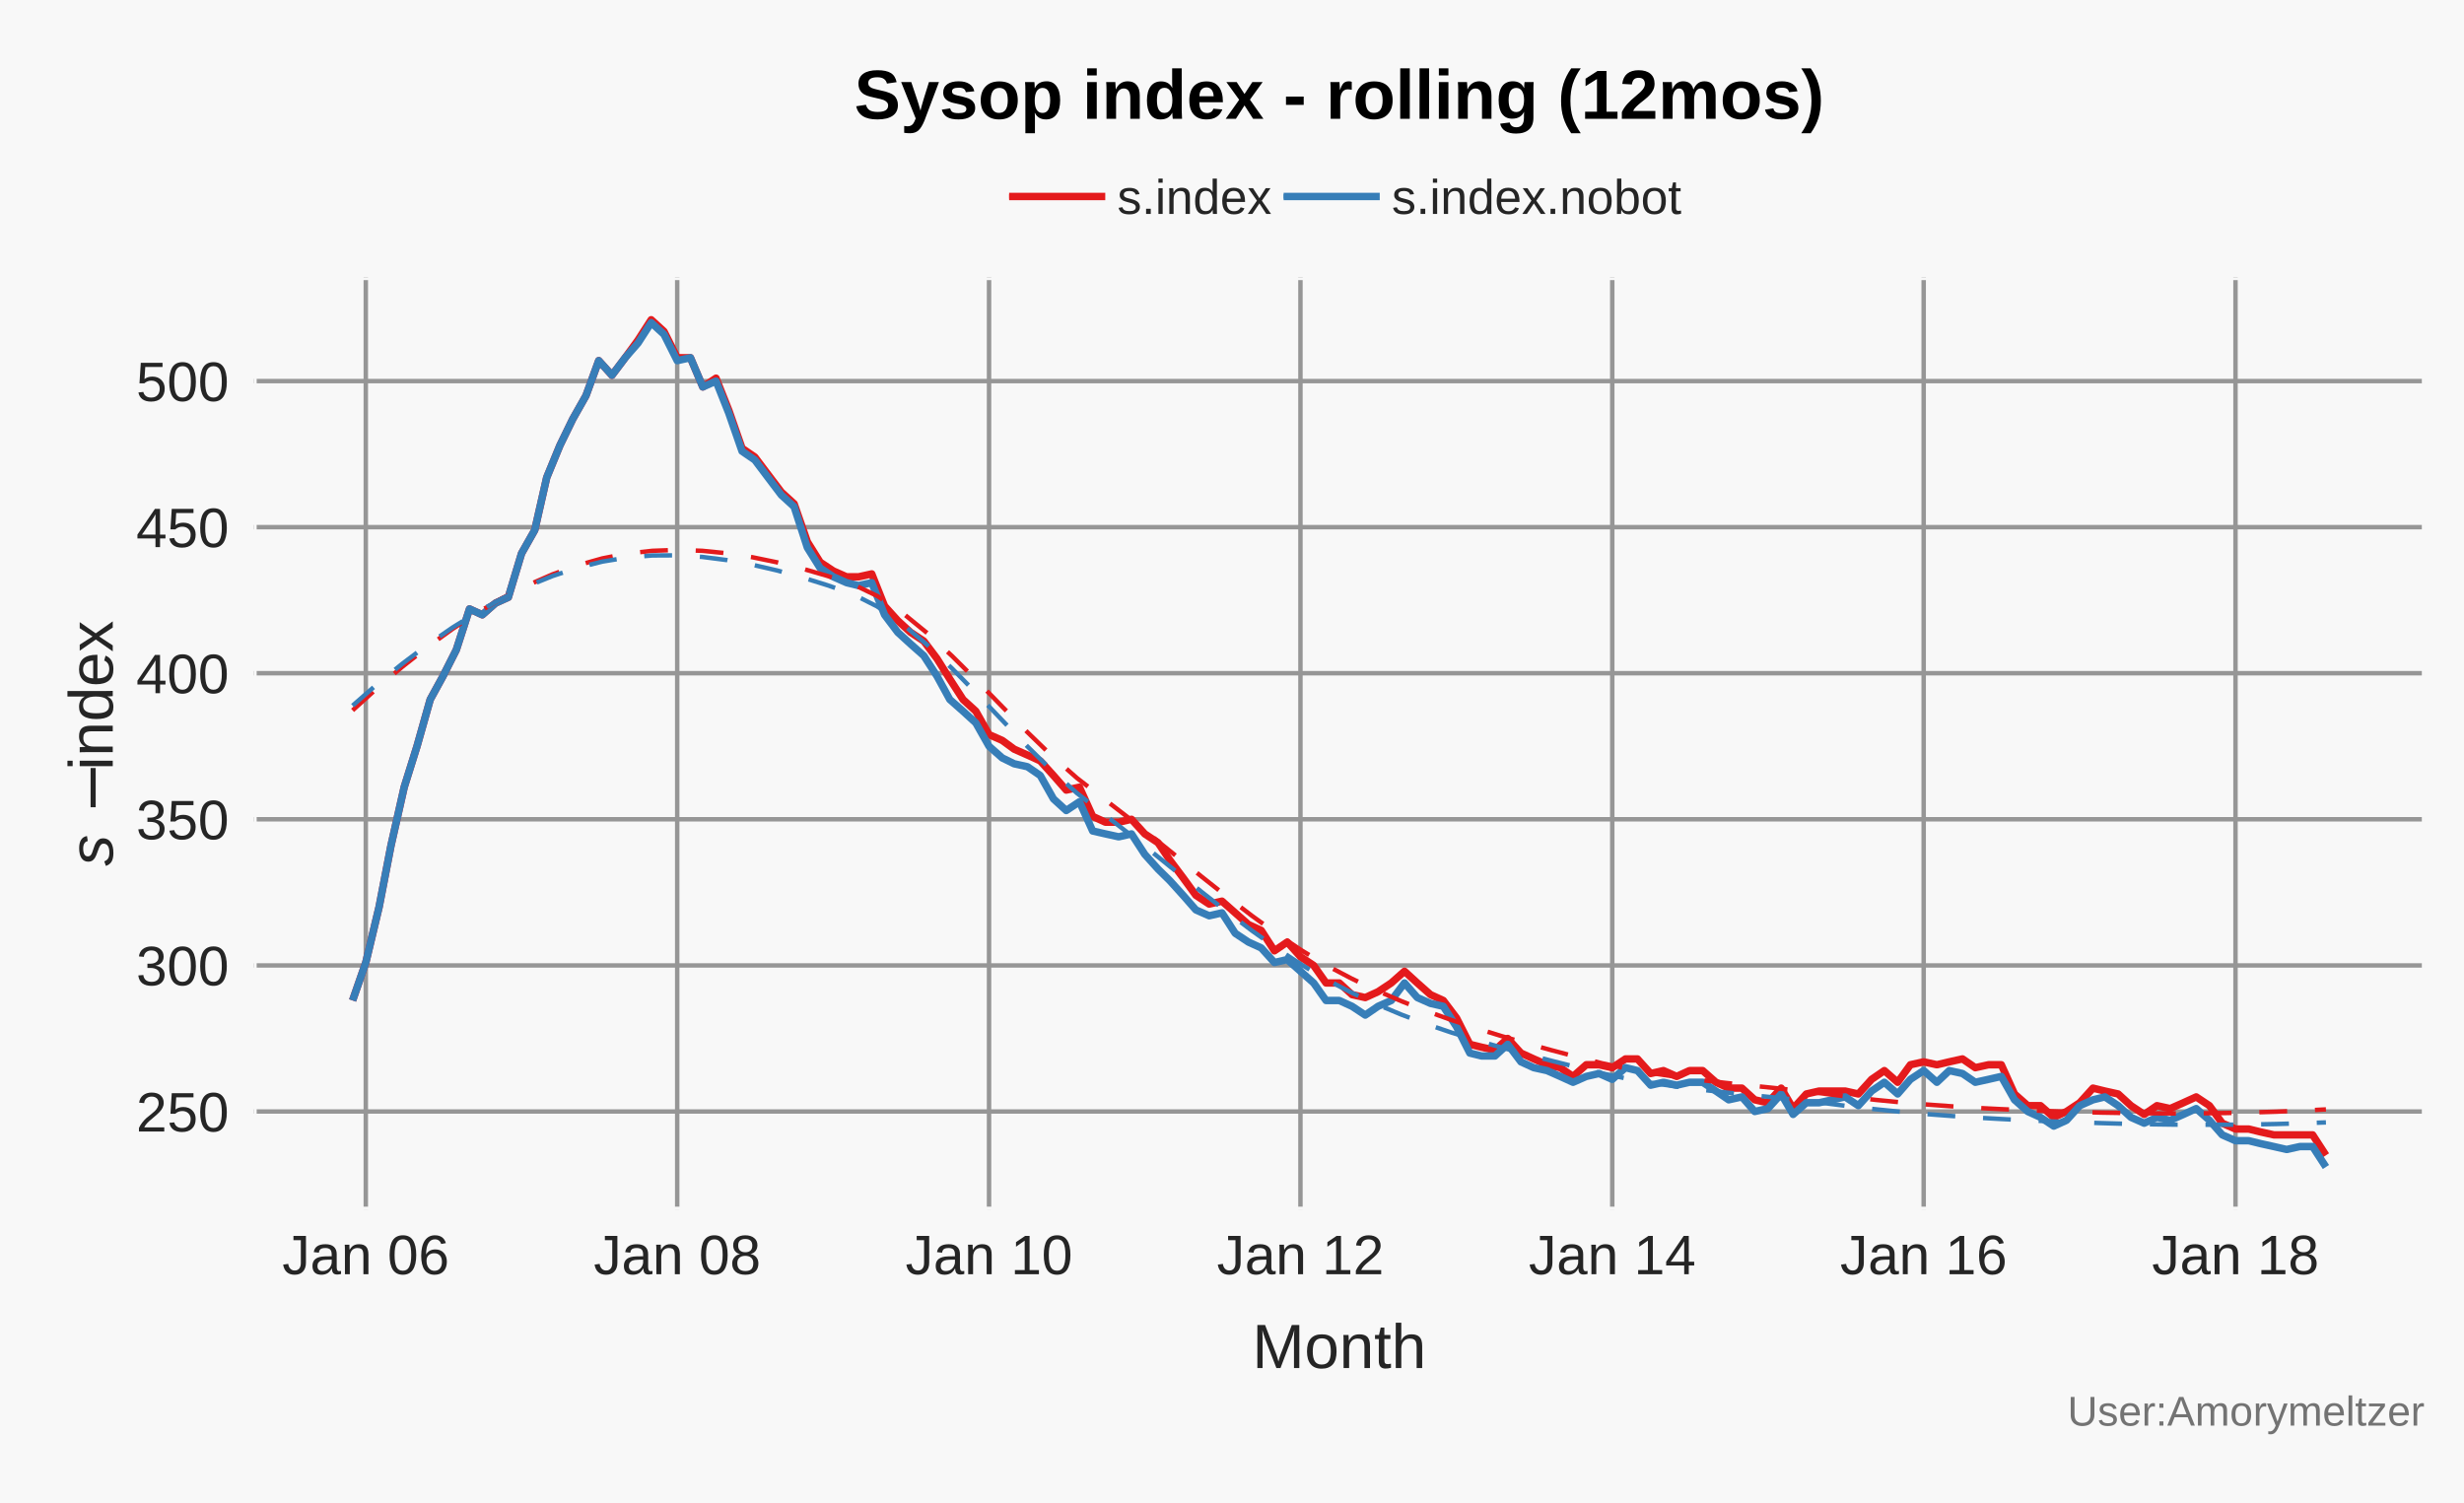
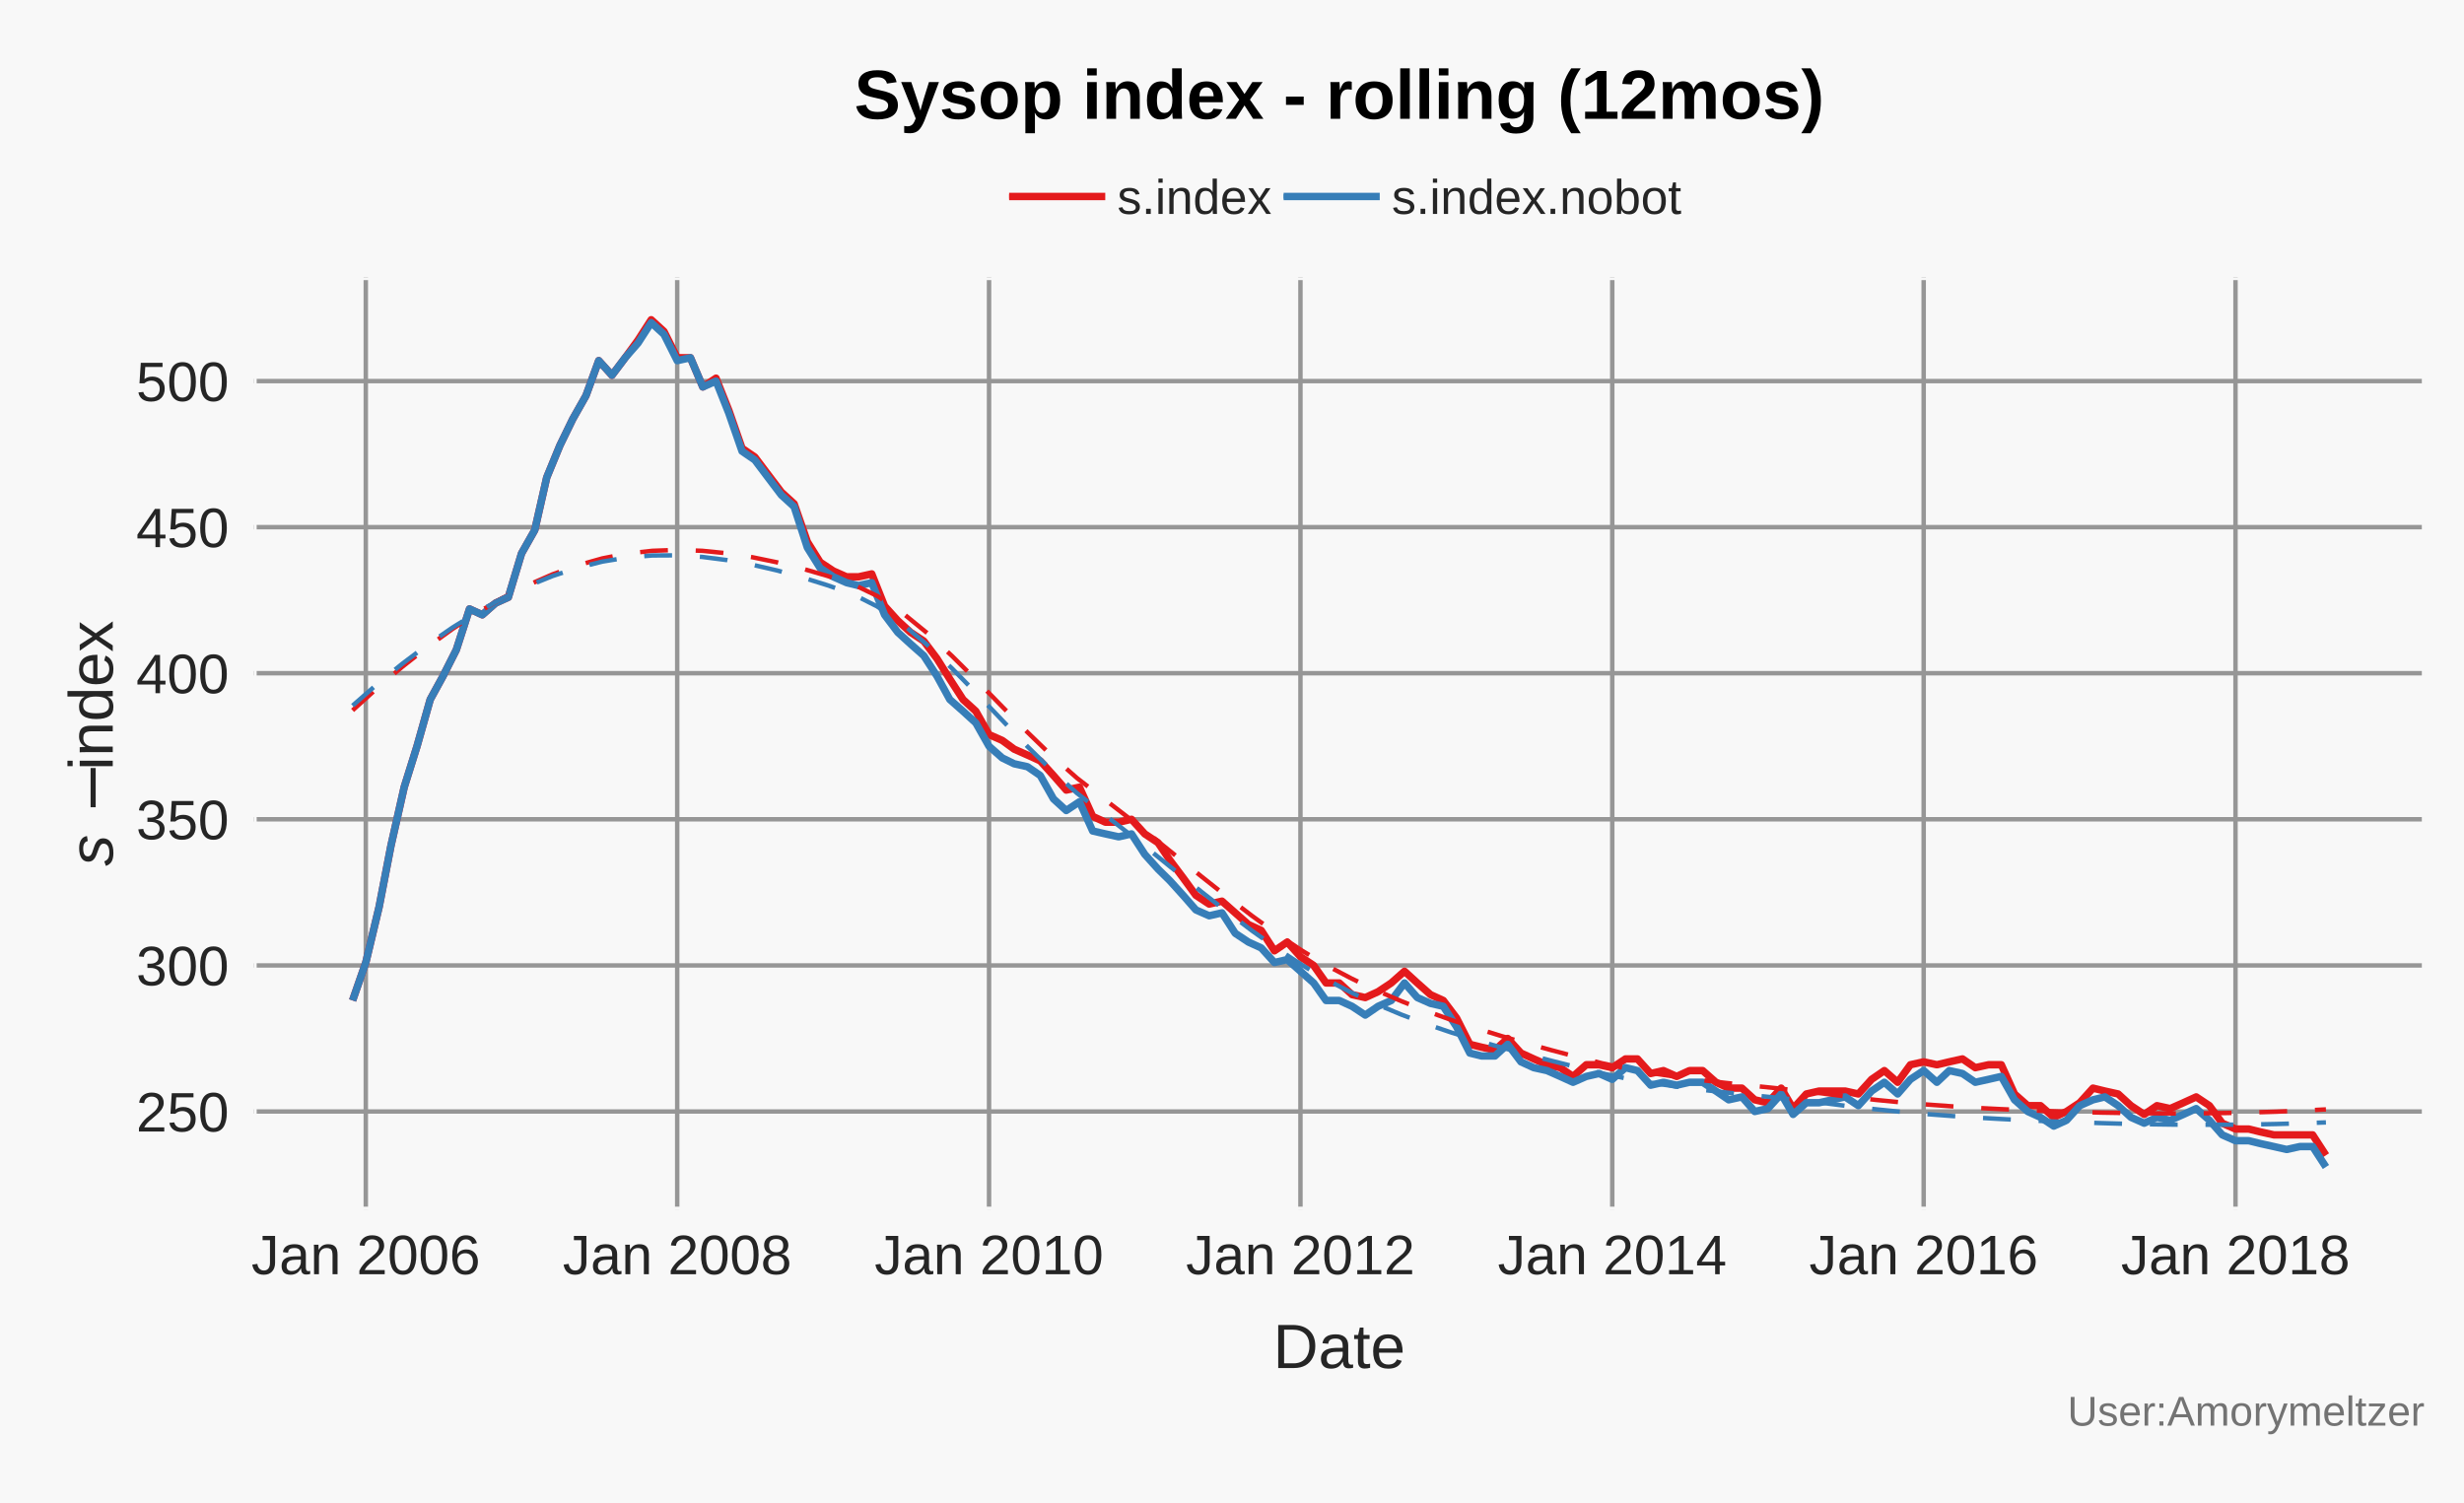
<svg xmlns="http://www.w3.org/2000/svg" viewBox="0 0 354.24 216.00">
  <defs>
    <style type="text/css">
    line, polyline, path, rect, circle {
      fill: none;
      stroke: #000000;
      stroke-linecap: round;
      stroke-linejoin: round;
      stroke-miterlimit: 10.00;
    }
  </style>
  </defs>
  <rect width="100%" height="100%" style="stroke: none; fill: #FFFFFF;" />
  <rect x="0.00" y="0.00" width="354.24" height="216.00" style="stroke-width: 0.78; stroke: #F8F8F8; fill: #F8F8F8;" />
  <defs>
    <clipPath id="cpMzYuNTA4OHwzNDguNTcxfDE3My44Njl8MzkuODc3Ng==">
      <rect x="36.51" y="39.88" width="312.06" height="133.99" />
    </clipPath>
  </defs>
  <rect x="36.51" y="39.88" width="312.06" height="133.99" style="stroke-width: 0.78; stroke: #F8F8F8; fill: #F8F8F8;" clip-path="url(#cpMzYuNTA4OHwzNDguNTcxfDE3My44Njl8MzkuODc3Ng==)" />
  <polyline points="36.51,159.80 348.57,159.80 " style="stroke-width: 0.64; stroke: #969696; stroke-linecap: butt;" clip-path="url(#cpMzYuNTA4OHwzNDguNTcxfDE3My44Njl8MzkuODc3Ng==)" />
  <polyline points="36.51,138.80 348.57,138.80 " style="stroke-width: 0.64; stroke: #969696; stroke-linecap: butt;" clip-path="url(#cpMzYuNTA4OHwzNDguNTcxfDE3My44Njl8MzkuODc3Ng==)" />
  <polyline points="36.51,117.79 348.57,117.79 " style="stroke-width: 0.64; stroke: #969696; stroke-linecap: butt;" clip-path="url(#cpMzYuNTA4OHwzNDguNTcxfDE3My44Njl8MzkuODc3Ng==)" />
  <polyline points="36.51,96.79 348.57,96.79 " style="stroke-width: 0.64; stroke: #969696; stroke-linecap: butt;" clip-path="url(#cpMzYuNTA4OHwzNDguNTcxfDE3My44Njl8MzkuODc3Ng==)" />
  <polyline points="36.51,75.79 348.57,75.79 " style="stroke-width: 0.64; stroke: #969696; stroke-linecap: butt;" clip-path="url(#cpMzYuNTA4OHwzNDguNTcxfDE3My44Njl8MzkuODc3Ng==)" />
  <polyline points="36.51,54.79 348.57,54.79 " style="stroke-width: 0.64; stroke: #969696; stroke-linecap: butt;" clip-path="url(#cpMzYuNTA4OHwzNDguNTcxfDE3My44Njl8MzkuODc3Ng==)" />
  <polyline points="52.59,173.87 52.59,39.88 " style="stroke-width: 0.64; stroke: #969696; stroke-linecap: butt;" clip-path="url(#cpMzYuNTA4OHwzNDguNTcxfDE3My44Njl8MzkuODc3Ng==)" />
  <polyline points="97.36,173.87 97.36,39.88 " style="stroke-width: 0.64; stroke: #969696; stroke-linecap: butt;" clip-path="url(#cpMzYuNTA4OHwzNDguNTcxfDE3My44Njl8MzkuODc3Ng==)" />
  <polyline points="142.19,173.87 142.19,39.88 " style="stroke-width: 0.64; stroke: #969696; stroke-linecap: butt;" clip-path="url(#cpMzYuNTA4OHwzNDguNTcxfDE3My44Njl8MzkuODc3Ng==)" />
  <polyline points="186.96,173.87 186.96,39.88 " style="stroke-width: 0.64; stroke: #969696; stroke-linecap: butt;" clip-path="url(#cpMzYuNTA4OHwzNDguNTcxfDE3My44Njl8MzkuODc3Ng==)" />
  <polyline points="231.79,173.87 231.79,39.88 " style="stroke-width: 0.64; stroke: #969696; stroke-linecap: butt;" clip-path="url(#cpMzYuNTA4OHwzNDguNTcxfDE3My44Njl8MzkuODc3Ng==)" />
  <polyline points="276.56,173.87 276.56,39.88 " style="stroke-width: 0.64; stroke: #969696; stroke-linecap: butt;" clip-path="url(#cpMzYuNTA4OHwzNDguNTcxfDE3My44Njl8MzkuODc3Ng==)" />
  <polyline points="321.39,173.87 321.39,39.88 " style="stroke-width: 0.64; stroke: #969696; stroke-linecap: butt;" clip-path="url(#cpMzYuNTA4OHwzNDguNTcxfDE3My44Njl8MzkuODc3Ng==)" />
  <polyline points="50.69,143.84 52.59,138.38 54.50,130.40 56.21,121.57 58.11,113.17 59.95,107.29 61.85,100.57 63.69,97.21 65.60,93.43 67.50,87.55 69.34,88.39 71.24,86.71 73.08,85.87 74.98,79.57 76.88,76.21 78.60,68.65 80.50,64.03 82.34,60.25 84.24,56.89 86.08,51.85 87.98,53.95 89.88,51.43 91.72,48.91 93.62,45.97 95.46,47.65 97.36,51.43 99.26,51.43 101.04,55.63 102.94,54.37 104.78,58.99 106.68,64.45 108.52,65.71 110.42,68.23 112.33,70.75 114.17,72.43 116.07,77.89 117.91,80.83 119.81,82.09 121.71,82.93 123.43,82.93 125.33,82.51 127.17,87.13 129.07,89.23 130.91,90.91 132.81,92.17 134.71,94.69 136.55,97.63 138.45,100.57 140.29,102.25 142.19,105.61 144.09,106.45 145.81,107.71 147.71,108.55 149.55,109.39 151.45,111.49 153.29,113.59 155.19,113.17 157.09,117.37 158.93,118.21 160.83,118.21 162.67,117.79 164.58,119.89 166.48,121.15 168.19,123.67 170.09,126.20 171.93,128.72 173.84,129.98 175.68,129.56 177.58,131.24 179.48,132.92 181.32,133.76 183.22,136.70 185.06,135.44 186.96,137.54 188.86,138.80 190.64,141.32 192.54,141.32 194.38,143.00 196.28,143.42 198.12,142.58 200.02,141.32 201.92,139.64 203.76,141.32 205.66,143.00 207.50,143.84 209.40,146.36 211.31,150.14 213.02,150.56 214.92,150.98 216.76,149.30 218.66,151.40 220.50,152.24 222.41,153.08 224.31,153.50 226.15,154.76 228.05,153.08 229.89,153.08 231.79,153.50 233.69,152.24 235.41,152.24 237.31,154.34 239.15,153.92 241.05,154.76 242.89,153.92 244.79,153.92 246.69,155.60 248.53,156.44 250.43,156.44 252.27,158.12 254.17,158.54 256.07,156.44 257.79,159.38 259.69,157.28 261.53,156.86 263.43,156.86 265.27,156.86 267.17,157.28 269.07,155.18 270.91,153.92 272.82,155.60 274.65,153.08 276.56,152.66 278.46,153.08 280.24,152.66 282.14,152.24 283.98,153.50 285.88,153.08 287.72,153.08 289.62,157.28 291.52,158.96 293.36,158.96 295.26,160.64 297.10,159.80 299.00,158.54 300.90,156.44 302.62,156.86 304.52,157.28 306.36,158.96 308.26,160.22 310.10,158.96 312.00,159.38 313.90,158.54 315.74,157.70 317.64,158.96 319.48,161.48 321.39,162.32 323.29,162.32 325.00,162.74 326.90,163.16 328.74,163.16 330.65,163.16 332.48,163.16 334.39,166.10 " style="stroke-width: 1.07; stroke: #E41A1C; stroke-linecap: butt;" clip-path="url(#cpMzYuNTA4OHwzNDguNTcxfDE3My44Njl8MzkuODc3Ng==)" />
  <polyline points="50.69,143.84 52.59,138.38 54.50,130.40 56.21,121.57 58.11,113.17 59.95,107.29 61.85,100.57 63.69,97.21 65.60,93.43 67.50,87.55 69.34,88.39 71.24,86.71 73.08,85.87 74.98,79.57 76.88,76.21 78.60,68.65 80.50,64.03 82.34,60.25 84.24,56.89 86.08,51.85 87.98,53.95 89.88,51.43 91.72,49.33 93.62,46.39 95.46,48.07 97.36,51.85 99.26,51.43 101.04,55.63 102.94,54.79 104.78,59.41 106.68,64.87 108.52,66.13 110.42,68.65 112.33,71.17 114.17,72.85 116.07,78.73 117.91,81.67 119.81,82.93 121.71,83.77 123.43,84.19 125.33,83.77 127.17,88.39 129.07,90.91 130.91,92.59 132.81,94.27 134.71,97.21 136.55,100.57 138.45,102.25 140.29,103.93 142.19,107.29 144.09,108.97 145.81,109.81 147.71,110.23 149.55,111.49 151.45,114.85 153.29,116.53 155.19,115.27 157.09,119.47 158.93,119.89 160.83,120.31 162.67,119.89 164.58,122.83 166.48,124.94 168.19,126.62 170.09,128.72 171.93,130.82 173.84,131.66 175.68,131.24 177.58,134.18 179.48,135.44 181.32,136.28 183.22,138.38 185.06,137.96 186.96,139.64 188.86,141.32 190.64,143.84 192.54,143.84 194.38,144.68 196.28,145.94 198.12,144.68 200.02,143.84 201.92,141.32 203.76,143.42 205.66,144.26 207.50,144.68 209.40,147.62 211.31,151.40 213.02,151.82 214.92,151.82 216.76,150.14 218.66,152.66 220.50,153.50 222.41,153.92 224.31,154.76 226.15,155.60 228.05,154.76 229.89,154.34 231.79,155.18 233.69,153.50 235.41,153.92 237.31,156.02 239.15,155.60 241.05,156.02 242.89,155.60 244.79,155.60 246.69,156.86 248.53,158.12 250.43,157.70 252.27,159.80 254.17,159.38 256.07,157.28 257.79,160.22 259.69,158.54 261.53,158.54 263.43,158.12 265.27,157.70 267.17,158.96 269.07,156.86 270.91,155.60 272.82,157.28 274.65,155.18 276.56,153.92 278.46,155.60 280.24,153.92 282.14,154.34 283.98,155.60 285.88,155.18 287.72,154.76 289.62,158.12 291.52,159.80 293.36,160.64 295.26,161.90 297.10,161.06 299.00,158.96 300.90,158.12 302.62,157.70 304.52,158.96 306.36,160.64 308.26,161.48 310.10,160.64 312.00,161.06 313.90,160.22 315.74,159.38 317.64,161.06 319.48,163.16 321.39,164.00 323.29,164.00 325.00,164.42 326.90,164.84 328.74,165.26 330.65,164.84 332.48,164.84 334.39,167.78 " style="stroke-width: 1.07; stroke: #377EB8; stroke-linecap: butt;" clip-path="url(#cpMzYuNTA4OHwzNDguNTcxfDE3My44Njl8MzkuODc3Ng==)" />
  <polyline points="50.69,102.13 54.28,98.88 57.88,95.83 61.47,93.01 65.06,90.42 68.65,88.08 72.24,85.98 75.83,84.15 79.42,82.58 83.01,81.29 86.60,80.28 90.19,79.58 93.79,79.19 97.38,79.06 100.97,79.19 104.56,79.55 108.15,80.11 111.74,80.85 115.33,81.75 118.92,82.79 122.51,83.95 126.11,85.68 129.70,88.08 133.29,91.01 136.88,94.32 140.47,97.89 144.06,101.57 147.65,105.21 151.24,108.69 154.83,111.86 158.42,114.63 162.02,117.40 165.61,120.26 169.20,123.16 172.79,126.06 176.38,128.90 179.97,131.65 183.56,134.25 187.15,136.65 190.74,138.81 194.34,140.70 197.93,142.41 201.52,143.96 205.11,145.37 208.70,146.66 212.29,147.85 215.88,148.96 219.47,150.00 223.06,150.99 226.65,151.94 230.25,152.85 233.84,153.63 237.43,154.28 241.02,154.82 244.61,155.29 248.20,155.70 251.79,156.08 255.38,156.45 258.97,156.85 262.57,157.28 266.16,157.73 269.75,158.14 273.34,158.49 276.93,158.79 280.52,159.05 284.11,159.28 287.70,159.46 291.29,159.62 294.88,159.75 298.48,159.86 302.07,159.96 305.66,160.02 309.25,160.06 312.84,160.08 316.43,160.06 320.02,160.02 323.61,159.94 327.20,159.83 330.80,159.68 334.39,159.50 " style="stroke-width: 0.64; stroke: #E41A1C; stroke-dasharray: 4.00,4.00; stroke-linecap: butt;" clip-path="url(#cpMzYuNTA4OHwzNDguNTcxfDE3My44Njl8MzkuODc3Ng==)" />
  <polyline points="50.69,101.45 54.28,98.31 57.88,95.39 61.47,92.69 65.06,90.22 68.65,87.99 72.24,86.01 75.83,84.28 79.42,82.82 83.01,81.64 86.60,80.74 90.19,80.15 93.79,79.86 97.38,79.84 100.97,80.07 104.56,80.53 108.15,81.19 111.74,82.02 115.33,83.01 118.92,84.13 122.51,85.37 126.11,87.19 129.70,89.68 133.29,92.70 136.88,96.11 140.47,99.77 144.06,103.53 147.65,107.26 151.24,110.80 154.83,114.03 158.42,116.84 162.02,119.63 165.61,122.49 169.20,125.38 172.79,128.26 176.38,131.08 179.97,133.79 183.56,136.35 187.15,138.72 190.74,140.86 194.34,142.73 197.93,144.39 201.52,145.89 205.11,147.24 208.70,148.46 212.29,149.57 215.88,150.61 219.47,151.58 223.06,152.51 226.65,153.42 230.25,154.31 233.84,155.06 237.43,155.69 241.02,156.22 244.61,156.67 248.20,157.07 251.79,157.45 255.38,157.81 258.97,158.20 262.57,158.63 266.16,159.09 269.75,159.49 273.34,159.85 276.93,160.17 280.52,160.44 284.11,160.68 287.70,160.88 291.29,161.06 294.88,161.22 298.48,161.35 302.07,161.47 305.66,161.57 309.25,161.64 312.84,161.69 316.43,161.71 320.02,161.70 323.61,161.67 327.20,161.60 330.80,161.50 334.39,161.37 " style="stroke-width: 0.64; stroke: #377EB8; stroke-dasharray: 4.00,4.00; stroke-linecap: butt;" clip-path="url(#cpMzYuNTA4OHwzNDguNTcxfDE3My44Njl8MzkuODc3Ng==)" />
  <rect x="36.51" y="39.88" width="312.06" height="133.99" style="stroke-width: 0.78; stroke: #F8F8F8;" clip-path="url(#cpMzYuNTA4OHwzNDguNTcxfDE3My44Njl8MzkuODc3Ng==)" />
  <defs>
    <clipPath id="cpMHwzNTQuMjR8MjE2fDA=">
      <rect x="0.00" y="0.00" width="354.24" height="216.00" />
    </clipPath>
  </defs>
  <g clip-path="url(#cpMHwzNTQuMjR8MjE2fDA=)">
    <text x="19.57" y="162.67" style="font-size: 8.00px; fill: #252525; font-family: Arial;" textLength="13.35px" lengthAdjust="spacingAndGlyphs">250</text>
  </g>
  <g clip-path="url(#cpMHwzNTQuMjR8MjE2fDA=)">
    <text x="19.57" y="141.66" style="font-size: 8.00px; fill: #252525; font-family: Arial;" textLength="13.35px" lengthAdjust="spacingAndGlyphs">300</text>
  </g>
  <g clip-path="url(#cpMHwzNTQuMjR8MjE2fDA=)">
    <text x="19.57" y="120.66" style="font-size: 8.00px; fill: #252525; font-family: Arial;" textLength="13.35px" lengthAdjust="spacingAndGlyphs">350</text>
  </g>
  <g clip-path="url(#cpMHwzNTQuMjR8MjE2fDA=)">
    <text x="19.57" y="99.66" style="font-size: 8.00px; fill: #252525; font-family: Arial;" textLength="13.35px" lengthAdjust="spacingAndGlyphs">400</text>
  </g>
  <g clip-path="url(#cpMHwzNTQuMjR8MjE2fDA=)">
    <text x="19.57" y="78.66" style="font-size: 8.00px; fill: #252525; font-family: Arial;" textLength="13.35px" lengthAdjust="spacingAndGlyphs">450</text>
  </g>
  <g clip-path="url(#cpMHwzNTQuMjR8MjE2fDA=)">
    <text x="19.57" y="57.66" style="font-size: 8.00px; fill: #252525; font-family: Arial;" textLength="13.35px" lengthAdjust="spacingAndGlyphs">500</text>
  </g>
  <g clip-path="url(#cpMHwzNTQuMjR8MjE2fDA=)">
-     <text x="40.58" y="183.19" style="font-size: 8.00px; fill: #252525; font-family: Arial;" textLength="24.02px" lengthAdjust="spacingAndGlyphs">Jan 06</text>
+     <text x="36.14" y="183.19" style="font-size: 8.00px; fill: #252525; font-family: Arial;" textLength="32.92px" lengthAdjust="spacingAndGlyphs">Jan 2006</text>
  </g>
  <g clip-path="url(#cpMHwzNTQuMjR8MjE2fDA=)">
-     <text x="85.35" y="183.19" style="font-size: 8.00px; fill: #252525; font-family: Arial;" textLength="24.02px" lengthAdjust="spacingAndGlyphs">Jan 08</text>
+     <text x="80.90" y="183.19" style="font-size: 8.00px; fill: #252525; font-family: Arial;" textLength="32.92px" lengthAdjust="spacingAndGlyphs">Jan 2008</text>
  </g>
  <g clip-path="url(#cpMHwzNTQuMjR8MjE2fDA=)">
-     <text x="130.18" y="183.19" style="font-size: 8.00px; fill: #252525; font-family: Arial;" textLength="24.02px" lengthAdjust="spacingAndGlyphs">Jan 10</text>
+     <text x="125.73" y="183.19" style="font-size: 8.00px; fill: #252525; font-family: Arial;" textLength="32.92px" lengthAdjust="spacingAndGlyphs">Jan 2010</text>
  </g>
  <g clip-path="url(#cpMHwzNTQuMjR8MjE2fDA=)">
-     <text x="174.95" y="183.19" style="font-size: 8.00px; fill: #252525; font-family: Arial;" textLength="24.02px" lengthAdjust="spacingAndGlyphs">Jan 12</text>
+     <text x="170.50" y="183.19" style="font-size: 8.00px; fill: #252525; font-family: Arial;" textLength="32.92px" lengthAdjust="spacingAndGlyphs">Jan 2012</text>
  </g>
  <g clip-path="url(#cpMHwzNTQuMjR8MjE2fDA=)">
-     <text x="219.78" y="183.19" style="font-size: 8.00px; fill: #252525; font-family: Arial;" textLength="24.02px" lengthAdjust="spacingAndGlyphs">Jan 14</text>
+     <text x="215.33" y="183.19" style="font-size: 8.00px; fill: #252525; font-family: Arial;" textLength="32.92px" lengthAdjust="spacingAndGlyphs">Jan 2014</text>
  </g>
  <g clip-path="url(#cpMHwzNTQuMjR8MjE2fDA=)">
-     <text x="264.55" y="183.19" style="font-size: 8.00px; fill: #252525; font-family: Arial;" textLength="24.02px" lengthAdjust="spacingAndGlyphs">Jan 16</text>
+     <text x="260.10" y="183.19" style="font-size: 8.00px; fill: #252525; font-family: Arial;" textLength="32.92px" lengthAdjust="spacingAndGlyphs">Jan 2016</text>
  </g>
  <g clip-path="url(#cpMHwzNTQuMjR8MjE2fDA=)">
-     <text x="309.38" y="183.19" style="font-size: 8.00px; fill: #252525; font-family: Arial;" textLength="24.02px" lengthAdjust="spacingAndGlyphs">Jan 18</text>
+     <text x="304.93" y="183.19" style="font-size: 8.00px; fill: #252525; font-family: Arial;" textLength="32.92px" lengthAdjust="spacingAndGlyphs">Jan 2018</text>
  </g>
  <g clip-path="url(#cpMHwzNTQuMjR8MjE2fDA=)">
-     <text x="180.03" y="196.68" style="font-size: 9.00px; fill: #252525; font-family: Arial;" textLength="25.01px" lengthAdjust="spacingAndGlyphs">Month</text>
+     <text x="183.03" y="196.68" style="font-size: 9.00px; fill: #252525; font-family: Arial;" textLength="19.01px" lengthAdjust="spacingAndGlyphs">Date</text>
  </g>
  <g clip-path="url(#cpMHwzNTQuMjR8MjE2fDA=)">
    <text transform="translate(16.21,124.51) rotate(-90)" style="font-size: 9.00px; font-style: italic; fill: #252525; font-family: Arial;" textLength="4.50px" lengthAdjust="spacingAndGlyphs">s</text>
  </g>
  <g clip-path="url(#cpMHwzNTQuMjR8MjE2fDA=)">
    <text transform="translate(16.21,120.01) rotate(-90)" style="font-size: 9.00px; fill: #252525; font-family: Symbol;" textLength="3.00px" lengthAdjust="spacingAndGlyphs"> </text>
  </g>
  <g clip-path="url(#cpMHwzNTQuMjR8MjE2fDA=)">
    <text transform="translate(16.21,117.01) rotate(-90)" style="font-size: 9.00px; fill: #252525; font-family: Symbol;" textLength="5.00px" lengthAdjust="spacingAndGlyphs">−</text>
  </g>
  <g clip-path="url(#cpMHwzNTQuMjR8MjE2fDA=)">
    <text transform="translate(16.21,110.76) rotate(-90)" style="font-size: 9.00px; fill: #252525; font-family: Arial;" textLength="2.00px" lengthAdjust="spacingAndGlyphs">i</text>
  </g>
  <g clip-path="url(#cpMHwzNTQuMjR8MjE2fDA=)">
    <text transform="translate(16.21,108.76) rotate(-90)" style="font-size: 9.00px; fill: #252525; font-family: Arial;" textLength="5.01px" lengthAdjust="spacingAndGlyphs">n</text>
  </g>
  <g clip-path="url(#cpMHwzNTQuMjR8MjE2fDA=)">
    <text transform="translate(16.21,103.75) rotate(-90)" style="font-size: 9.00px; fill: #252525; font-family: Arial;" textLength="5.01px" lengthAdjust="spacingAndGlyphs">d</text>
  </g>
  <g clip-path="url(#cpMHwzNTQuMjR8MjE2fDA=)">
    <text transform="translate(16.21,98.75) rotate(-90)" style="font-size: 9.00px; fill: #252525; font-family: Arial;" textLength="5.01px" lengthAdjust="spacingAndGlyphs">e</text>
  </g>
  <g clip-path="url(#cpMHwzNTQuMjR8MjE2fDA=)">
    <text transform="translate(16.21,93.74) rotate(-90)" style="font-size: 9.00px; fill: #252525; font-family: Arial;" textLength="4.50px" lengthAdjust="spacingAndGlyphs">x</text>
  </g>
  <rect x="143.35" y="24.59" width="98.38" height="7.32" style="stroke-width: 0.78; stroke: none; fill: #F8F8F8;" clip-path="url(#cpMHwzNTQuMjR8MjE2fDA=)" />
  <rect x="143.35" y="19.61" width="17.28" height="17.28" style="stroke-width: 0.78; stroke: none; fill: #F8F8F8;" clip-path="url(#cpMHwzNTQuMjR8MjE2fDA=)" />
  <line x1="145.08" y1="28.25" x2="158.90" y2="28.25" style="stroke-width: 1.07; stroke: #E41A1C; stroke-linecap: butt;" clip-path="url(#cpMHwzNTQuMjR8MjE2fDA=)" />
  <line x1="145.08" y1="28.25" x2="158.90" y2="28.25" style="stroke-width: 0.64; stroke: #E41A1C; stroke-dasharray: 4.00,4.00; stroke-linecap: butt;" clip-path="url(#cpMHwzNTQuMjR8MjE2fDA=)" />
  <rect x="182.81" y="19.61" width="17.28" height="17.28" style="stroke-width: 0.78; stroke: none; fill: #F8F8F8;" clip-path="url(#cpMHwzNTQuMjR8MjE2fDA=)" />
  <line x1="184.54" y1="28.25" x2="198.36" y2="28.25" style="stroke-width: 1.07; stroke: #377EB8; stroke-linecap: butt;" clip-path="url(#cpMHwzNTQuMjR8MjE2fDA=)" />
  <line x1="184.54" y1="28.25" x2="198.36" y2="28.25" style="stroke-width: 0.64; stroke: #377EB8; stroke-dasharray: 4.00,4.00; stroke-linecap: butt;" clip-path="url(#cpMHwzNTQuMjR8MjE2fDA=)" />
  <g clip-path="url(#cpMHwzNTQuMjR8MjE2fDA=)">
    <text x="160.63" y="30.76" style="font-size: 7.00px; fill: #252525; font-family: Arial;" textLength="22.18px" lengthAdjust="spacingAndGlyphs">s.index</text>
  </g>
  <g clip-path="url(#cpMHwzNTQuMjR8MjE2fDA=)">
    <text x="200.09" y="30.76" style="font-size: 7.00px; fill: #252525; font-family: Arial;" textLength="41.64px" lengthAdjust="spacingAndGlyphs">s.index.nobot</text>
  </g>
  <g clip-path="url(#cpMHwzNTQuMjR8MjE2fDA=)">
    <text x="122.81" y="17.08" style="font-size: 10.00px; font-weight: bold; font-family: Arial;" textLength="139.47px" lengthAdjust="spacingAndGlyphs">Sysop index - rolling (12mos)</text>
  </g>
  <g clip-path="url(#cpMHwzNTQuMjR8MjE2fDA=)">
    <text x="297.23" y="204.96" style="font-size: 6.00px; fill: #737373; font-family: Arial;" textLength="51.34px" lengthAdjust="spacingAndGlyphs">User:Amorymeltzer</text>
  </g>
</svg>
